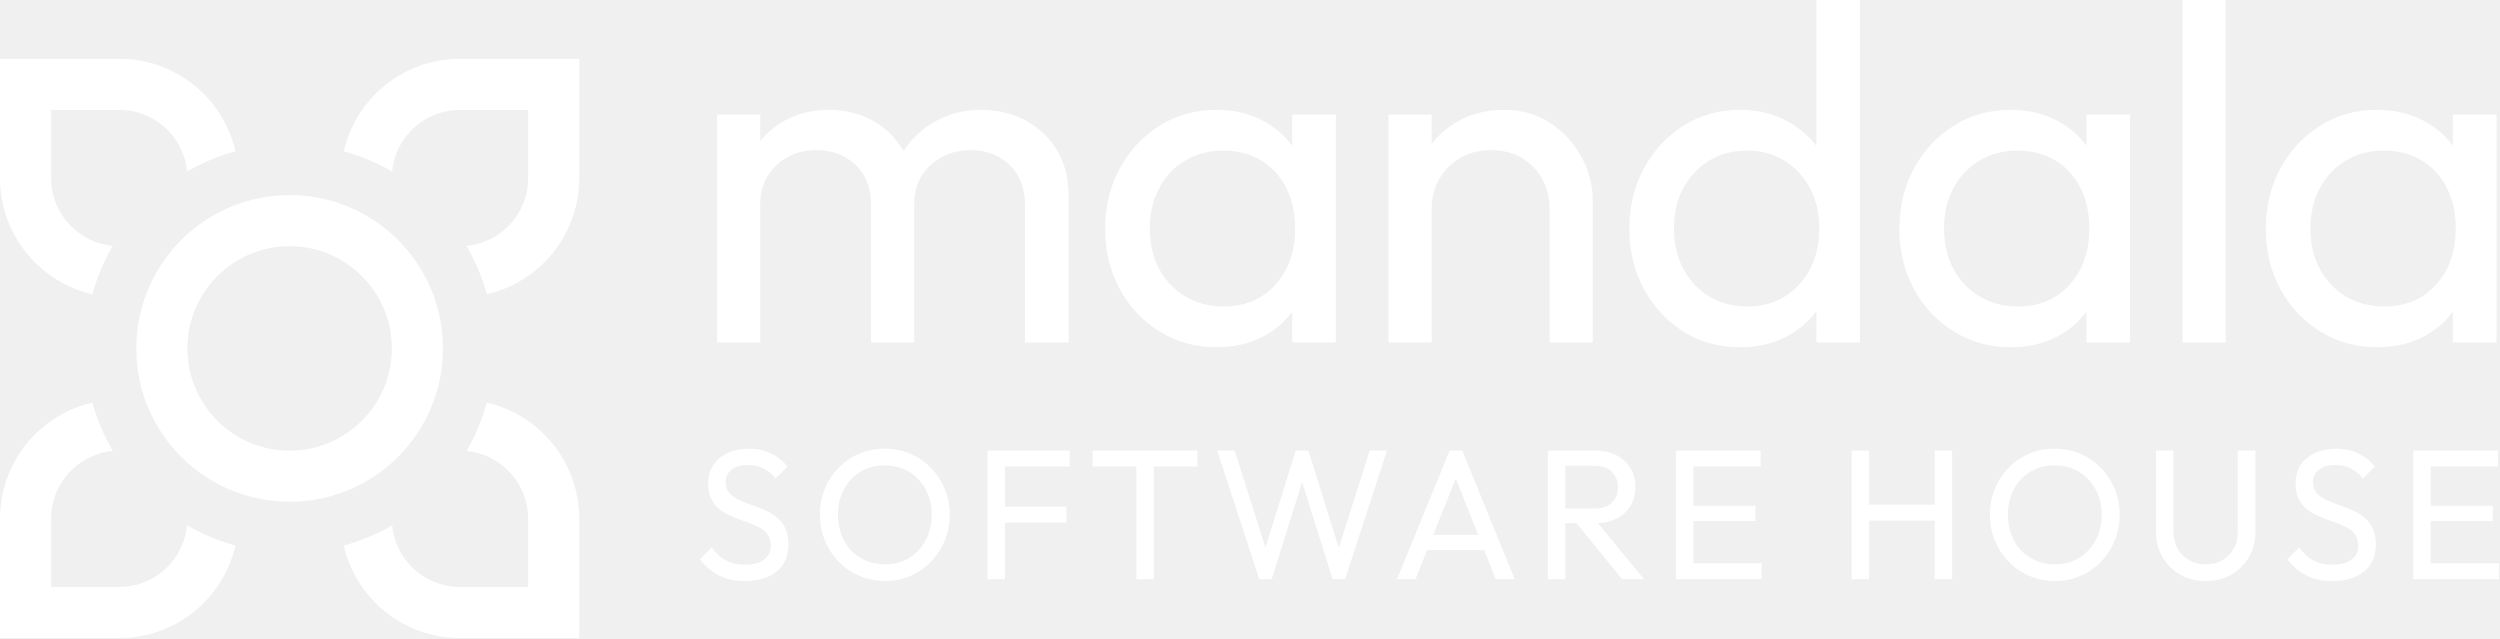
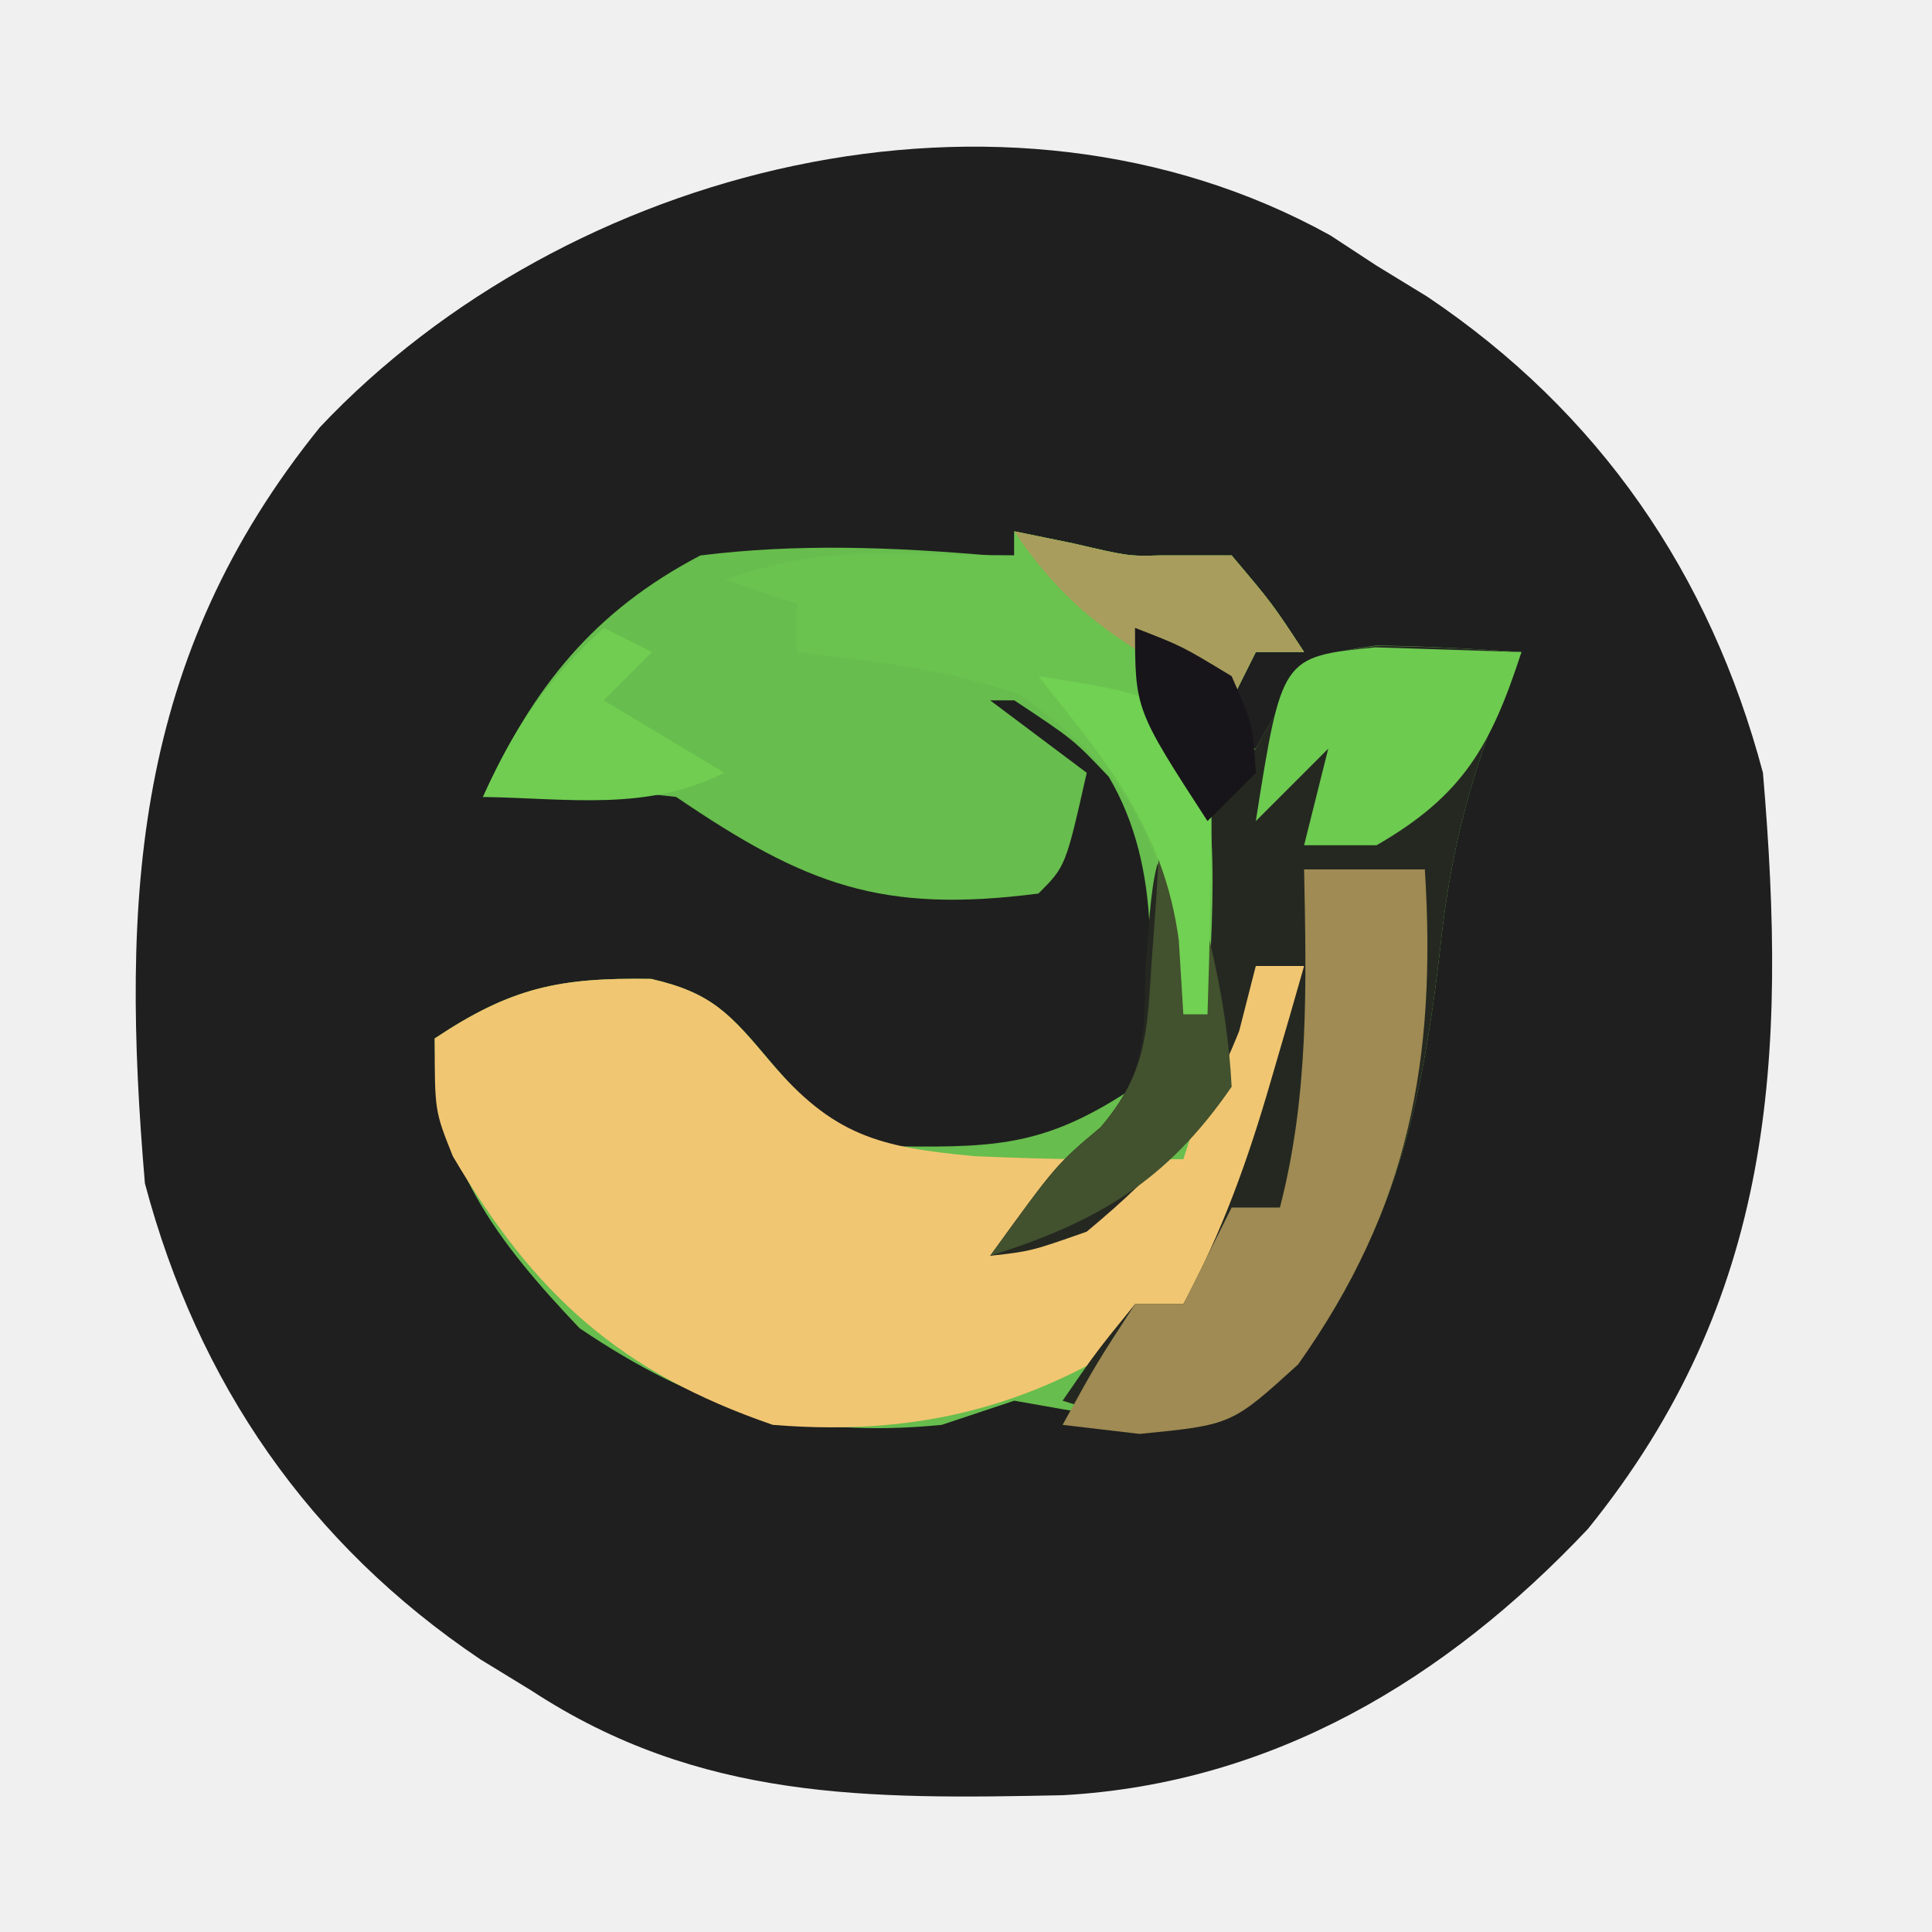
- <svg xmlns="http://www.w3.org/2000/svg" width="2158" height="551" viewBox="0 0 2158 551" fill="none">
-   <path d="M884.778 176.778V295.596H922.453V169.326C922.453 153.873 919.069 140.624 912.309 129.582C905.543 118.546 896.506 109.988 885.192 103.914C873.872 97.847 861.038 94.806 846.69 94.806C832.886 94.806 820.194 97.911 808.602 104.121C797.01 110.331 787.552 118.889 780.244 129.789C780.113 129.983 779.992 130.183 779.864 130.379C779.713 130.114 779.57 129.845 779.416 129.582C772.927 118.546 764.097 109.988 752.92 103.914C741.741 97.847 729.25 94.806 715.452 94.806C701.376 94.806 688.678 97.911 677.364 104.121C669.003 108.708 661.972 114.623 656.25 121.844V98.946H618.99V295.596H656.25V176.364C656.25 166.706 658.456 158.426 662.874 151.524C667.286 144.628 673.082 139.247 680.262 135.378C687.436 131.516 695.58 129.582 704.688 129.582C718.208 129.582 729.457 133.793 738.429 142.209C747.395 150.631 751.884 162.152 751.884 176.778V295.596H789.144V176.364C789.144 166.707 791.35 158.426 795.768 151.525C800.179 144.629 806.046 139.247 813.363 135.379C820.673 131.516 828.888 129.582 837.996 129.582C851.244 129.582 862.351 133.794 871.324 142.209C880.289 150.632 884.778 162.152 884.778 176.778Z" fill="white" />
-   <path d="M1115.46 269.028V295.596H1153.13V98.946H1115.46V125.688C1108.69 116.722 1100.21 109.529 1090 104.121C1078.26 97.911 1064.95 94.806 1050.05 94.806C1031.83 94.806 1015.48 99.36 1000.99 108.468C986.497 117.576 975.041 129.86 966.625 145.314C958.202 160.774 953.998 178.163 953.998 197.478C953.998 216.794 958.202 234.188 966.625 249.642C975.041 265.102 986.561 277.316 1001.19 286.281C1015.82 295.254 1032.1 299.736 1050.05 299.736C1065.22 299.736 1078.68 296.632 1090.41 290.422C1100.5 285.081 1108.84 277.943 1115.46 269.028ZM1023.14 255.852C1013.47 250.056 1005.95 242.125 1000.57 232.047C995.19 221.975 992.5 210.312 992.5 197.064C992.5 184.094 995.19 172.574 1000.57 162.495C1005.95 152.423 1013.41 144.486 1022.93 138.69C1032.45 132.894 1043.42 129.996 1055.84 129.996C1068.26 129.996 1079.16 132.83 1088.55 138.483C1097.93 144.144 1105.17 152.009 1110.28 162.081C1115.39 172.16 1117.94 183.958 1117.94 197.478C1117.94 217.079 1112.28 233.154 1100.97 245.71C1089.65 258.272 1074.74 264.546 1056.26 264.546C1043.84 264.546 1032.79 261.648 1023.14 255.852Z" fill="white" />
-   <path d="M1337.65 295.596H1374.91V173.466C1374.91 159.946 1371.59 147.177 1364.97 135.171C1358.35 123.165 1349.3 113.436 1337.85 105.984C1326.4 98.532 1313.22 94.806 1298.32 94.806C1283.41 94.806 1270.02 98.189 1258.16 104.949C1249.22 110.046 1241.77 116.511 1235.8 124.345V98.946H1198.54V295.596H1235.8V180.918C1235.8 170.982 1238.01 162.152 1242.43 154.422C1246.84 146.699 1252.91 140.624 1260.64 136.206C1268.37 131.794 1277.2 129.582 1287.14 129.582C1302.04 129.582 1314.18 134.415 1323.57 144.072C1332.95 153.736 1337.65 166.014 1337.65 180.918V295.596Z" fill="white" />
-   <path d="M1605.58 295.596V0H1567.91V126.034C1560.98 116.908 1552.29 109.598 1541.83 104.121C1529.96 97.911 1516.71 94.806 1502.08 94.806C1483.87 94.806 1467.58 99.36 1453.23 108.468C1438.88 117.576 1427.49 129.86 1419.08 145.314C1410.65 160.774 1406.45 178.163 1406.45 197.478C1406.45 216.794 1410.65 234.188 1419.08 249.642C1427.49 265.102 1438.88 277.316 1453.23 286.281C1467.58 295.254 1483.87 299.736 1502.08 299.736C1516.99 299.736 1530.37 296.632 1542.24 290.422C1552.57 285.012 1561.13 277.769 1567.91 268.694V295.596L1605.58 295.596ZM1540.79 255.852C1531.54 261.648 1520.71 264.546 1508.29 264.546C1495.87 264.546 1484.9 261.648 1475.38 255.852C1465.86 250.056 1458.41 242.125 1453.02 232.047C1447.64 221.975 1444.95 210.312 1444.95 197.064C1444.95 184.094 1447.64 172.574 1453.02 162.495C1458.41 152.423 1465.79 144.486 1475.17 138.69C1484.55 132.894 1495.46 129.996 1507.88 129.996C1520.3 129.996 1531.13 132.894 1540.38 138.69C1549.62 144.486 1556.94 152.352 1562.32 162.288C1567.7 172.224 1570.39 183.958 1570.39 197.478C1570.39 210.455 1567.77 221.975 1562.53 232.047C1557.28 242.125 1550.04 250.056 1540.79 255.852Z" fill="white" />
-   <path d="M1801.03 125.688C1794.26 116.722 1785.78 109.529 1775.56 104.121C1763.83 97.911 1750.52 94.806 1735.61 94.806C1717.4 94.806 1701.04 99.36 1686.55 108.468C1672.06 117.576 1660.61 129.86 1652.19 145.314C1643.77 160.774 1639.57 178.163 1639.57 197.478C1639.57 216.794 1643.77 234.188 1652.19 249.642C1660.61 265.102 1672.13 277.316 1686.76 286.281C1701.39 295.254 1717.67 299.736 1735.61 299.736C1750.79 299.736 1764.24 296.632 1775.98 290.422C1786.06 285.081 1794.41 277.943 1801.03 269.028V295.596H1838.7V98.946H1801.03V125.688ZM1786.54 245.71C1775.21 258.272 1760.31 264.546 1741.82 264.546C1729.4 264.546 1718.36 261.648 1708.7 255.852C1699.04 250.056 1691.52 242.125 1686.14 232.047C1680.76 221.975 1678.07 210.312 1678.07 197.064C1678.07 184.094 1680.76 172.574 1686.14 162.495C1691.52 152.423 1698.97 144.486 1708.5 138.69C1718.02 132.894 1728.99 129.996 1741.41 129.996C1753.83 129.996 1764.73 132.83 1774.12 138.483C1783.5 144.144 1790.74 152.009 1795.85 162.081C1800.95 172.16 1803.51 183.959 1803.51 197.478C1803.51 217.079 1797.85 233.154 1786.54 245.71Z" fill="white" />
-   <path d="M1921.2 0H1883.94V295.596H1921.2V0Z" fill="white" />
-   <path d="M2117.31 269.028V295.596H2154.98V98.946H2117.31V125.688C2110.55 116.722 2102.06 109.529 2091.85 104.121C2080.11 97.911 2066.8 94.806 2051.9 94.806C2033.68 94.806 2017.33 99.36 2002.84 108.468C1988.35 117.576 1976.89 129.86 1968.48 145.314C1960.05 160.774 1955.85 178.163 1955.85 197.478C1955.85 216.794 1960.05 234.188 1968.48 249.642C1976.89 265.102 1988.41 277.316 2003.04 286.281C2017.67 295.254 2033.95 299.736 2051.9 299.736C2067.07 299.736 2080.53 296.632 2092.26 290.422C2102.35 285.081 2110.69 277.943 2117.31 269.028ZM2024.99 255.852C2015.32 250.056 2007.81 242.125 2002.42 232.047C1997.04 221.975 1994.35 210.312 1994.35 197.064C1994.35 184.094 1997.04 172.574 2002.42 162.495C2007.81 152.423 2015.26 144.486 2024.78 138.69C2034.3 132.894 2045.27 129.996 2057.69 129.996C2070.11 129.996 2081.01 132.83 2090.4 138.483C2099.78 144.144 2107.02 152.009 2112.13 162.081C2117.24 172.16 2119.79 183.958 2119.79 197.478C2119.79 217.079 2114.13 233.154 2102.82 245.71C2091.5 258.272 2076.59 264.546 2058.11 264.546C2045.69 264.546 2034.65 261.648 2024.99 255.852Z" fill="white" />
-   <path d="M161.494 453.466C160.229 466.837 154.47 479.278 144.965 488.972L144.935 489.001L144.906 489.031C144.659 489.284 144.412 489.531 144.159 489.778L144.129 489.807L144.1 489.837C133.047 500.672 118.429 506.637 102.941 506.637H44.117V447.813C44.117 432.325 50.082 417.707 60.917 406.654L60.947 406.625L60.976 406.596C61.223 406.343 61.47 406.096 61.723 405.848L61.753 405.819L61.782 405.79C71.476 396.284 83.918 390.525 97.288 389.26C93.6 382.901 90.306 376.29 87.418 369.46C84.376 362.272 81.829 354.943 79.788 347.49C61.012 351.801 44.194 361.254 30.9 374.284C30.4 374.772 29.9 375.272 29.412 375.772C11.218 394.337 0 419.766 0 447.813V550.754H102.941C130.988 550.754 156.418 539.537 174.982 521.343C175.482 520.854 175.982 520.354 176.471 519.854C189.5 506.56 198.953 489.743 203.265 470.966C195.812 468.925 188.482 466.378 181.294 463.337C174.465 460.448 167.853 457.154 161.494 453.466Z" fill="white" />
-   <path d="M325.018 80.166C324.518 80.654 324.018 81.154 323.529 81.654C310.5 94.948 301.047 111.766 296.735 130.543C304.188 132.584 311.518 135.131 318.706 138.172C325.535 141.06 332.147 144.354 338.506 148.043C339.77 134.672 345.529 122.231 355.035 112.537L355.065 112.507L355.094 112.478C355.335 112.231 355.588 111.978 355.841 111.731L355.871 111.701L355.9 111.672C366.953 100.837 381.571 94.872 397.059 94.872H455.882V153.695C455.882 169.184 449.918 183.801 439.082 194.854L439.053 194.884L439.024 194.913C438.776 195.166 438.523 195.419 438.276 195.66L438.247 195.69L438.218 195.713C428.523 205.225 416.082 210.984 402.712 212.248C406.4 218.607 409.694 225.219 412.582 232.048C415.624 239.237 418.171 246.566 420.212 254.019C438.988 249.707 455.806 240.254 469.1 227.225C469.6 226.737 470.1 226.237 470.588 225.736C488.782 207.172 500 181.743 500 153.695V50.754H397.059C369.012 50.754 343.582 61.972 325.018 80.166Z" fill="white" />
-   <path d="M469.1 374.284C455.806 361.254 438.988 351.801 420.212 347.49C418.171 354.943 415.624 362.272 412.582 369.46C409.694 376.29 406.4 382.901 402.712 389.26C416.082 390.525 428.523 396.284 438.218 405.79L438.247 405.819L438.276 405.848C438.529 406.095 438.776 406.343 439.024 406.596L439.053 406.625L439.082 406.654C449.918 417.707 455.882 432.325 455.882 447.813V506.637H397.059C381.571 506.637 366.953 500.672 355.9 489.837L355.871 489.807L355.841 489.778C355.588 489.531 355.341 489.284 355.094 489.031L355.065 489.001L355.035 488.972C345.529 479.278 339.771 466.837 338.506 453.466C332.147 457.154 325.535 460.448 318.706 463.337C311.518 466.378 304.188 468.925 296.735 470.966C301.047 489.743 310.5 506.56 323.529 519.854C324.018 520.354 324.518 520.854 325.018 521.343C343.582 539.537 369.012 550.754 397.059 550.754H500V447.813C500 419.766 488.782 394.337 470.588 375.772C470.1 375.272 469.6 374.772 469.1 374.284Z" fill="white" />
-   <path d="M30.9 227.225C44.194 240.254 61.012 249.707 79.788 254.019C81.829 246.566 84.376 239.237 87.418 232.049C90.306 225.219 93.6 218.607 97.288 212.249C83.918 210.984 71.477 205.225 61.782 195.713L61.753 195.69L61.724 195.66C61.477 195.419 61.224 195.166 60.976 194.913L60.947 194.884L60.918 194.854C50.082 183.802 44.118 169.184 44.118 153.696V94.872H102.941C118.429 94.872 133.047 100.837 144.1 111.672L144.129 111.701L144.159 111.731C144.412 111.978 144.665 112.231 144.906 112.478L144.935 112.507L144.965 112.537C154.471 122.231 160.23 134.672 161.494 148.043C167.853 144.355 174.465 141.06 181.294 138.172C188.482 135.131 195.812 132.584 203.265 130.543C198.953 111.766 189.5 94.948 176.471 81.655C175.982 81.154 175.482 80.654 174.982 80.166C156.418 61.972 130.988 50.755 102.941 50.755H0V153.696C0 181.743 11.218 207.172 29.412 225.737C29.9 226.237 30.4 226.737 30.9 227.225Z" fill="white" />
-   <path d="M382.353 300.754C382.353 227.658 323.096 168.401 250 168.401C176.903 168.401 117.647 227.658 117.647 300.754C117.647 373.851 176.903 433.107 250 433.107C323.096 433.107 382.353 373.851 382.353 300.754ZM312.392 363.146C295.726 379.812 273.568 388.99 250 388.99C226.431 388.99 204.274 379.812 187.608 363.146C170.943 346.481 161.765 324.323 161.765 300.754C161.765 277.186 170.943 255.028 187.608 238.363C204.274 221.697 226.431 212.519 250 212.519C273.568 212.519 295.726 221.697 312.392 238.363C329.057 255.028 338.235 277.186 338.235 300.754C338.235 324.323 329.057 346.481 312.392 363.146Z" fill="white" />
-   <path d="M669.885 446.035C666.685 443.583 663.165 441.555 659.324 439.955C655.484 438.354 651.617 436.889 647.725 435.555C643.83 434.222 640.284 432.754 637.085 431.155C633.885 429.555 631.297 427.61 629.324 425.315C627.35 423.022 626.364 420.01 626.364 416.274C626.364 411.583 628.125 407.93 631.645 405.315C635.165 402.702 639.909 401.395 645.885 401.395C650.79 401.395 655.137 402.354 658.925 404.274C662.71 406.195 666.257 409.075 669.565 412.915L679.805 402.674C676.177 398.089 671.484 394.382 665.725 391.555C659.965 388.729 653.457 387.315 646.205 387.315C639.59 387.315 633.645 388.514 628.364 390.915C623.085 393.315 618.925 396.729 615.885 401.155C612.845 405.583 611.324 410.942 611.324 417.235C611.324 422.889 612.31 427.583 614.284 431.315C616.257 435.05 618.845 438.062 622.045 440.354C625.245 442.649 628.765 444.57 632.605 446.115C636.444 447.663 640.284 449.102 644.125 450.434C647.965 451.77 651.51 453.262 654.765 454.915C658.018 456.57 660.604 458.674 662.524 461.235C664.444 463.795 665.404 467.155 665.404 471.315C665.404 476.33 663.404 480.275 659.404 483.155C655.404 486.035 650.097 487.474 643.484 487.474C636.765 487.474 631.109 486.222 626.524 483.714C621.938 481.21 617.885 477.502 614.364 472.594L604.125 482.834C608.925 488.915 614.417 493.554 620.604 496.754C626.79 499.955 634.257 501.554 643.005 501.554C654.524 501.554 663.67 498.782 670.444 493.235C677.217 487.69 680.605 480.009 680.605 470.195C680.605 464.33 679.617 459.45 677.645 455.555C675.67 451.663 673.085 448.49 669.885 446.035Z" fill="white" />
-   <path d="M803.482 403.794C798.362 398.57 792.414 394.514 785.642 391.635C778.867 388.754 771.534 387.315 763.642 387.315C755.749 387.315 748.414 388.754 741.642 391.635C734.867 394.514 728.947 398.57 723.882 403.794C718.814 409.022 714.867 415.075 712.042 421.955C709.215 428.834 707.802 436.274 707.802 444.274C707.802 452.169 709.215 459.582 712.042 466.514C714.867 473.45 718.842 479.554 723.962 484.834C729.082 490.115 735.055 494.222 741.882 497.155C748.707 500.087 756.067 501.554 763.962 501.554C771.747 501.554 779.027 500.087 785.802 497.155C792.574 494.222 798.494 490.142 803.561 484.914C808.627 479.69 812.601 473.61 815.482 466.674C818.362 459.743 819.802 452.33 819.802 444.434C819.802 436.434 818.362 428.969 815.482 422.035C812.601 415.102 808.601 409.022 803.482 403.794ZM799.002 466.434C795.482 472.889 790.707 477.955 784.682 481.634C778.654 485.315 771.642 487.155 763.642 487.155C757.774 487.155 752.362 486.089 747.402 483.954C742.442 481.822 738.175 478.862 734.601 475.075C731.027 471.289 728.255 466.754 726.282 461.475C724.307 456.195 723.322 450.461 723.322 444.274C723.322 435.955 725.055 428.594 728.522 422.195C731.987 415.794 736.734 410.782 742.762 407.155C748.787 403.53 755.747 401.714 763.642 401.714C769.614 401.714 775.055 402.754 779.962 404.834C784.867 406.915 789.135 409.874 792.762 413.714C796.387 417.555 799.215 422.062 801.242 427.235C803.267 432.41 804.282 438.089 804.282 444.274C804.282 452.594 802.522 459.982 799.002 466.434Z" fill="white" />
-   <path d="M852.44 388.915V499.955H867.48V451.155H920.601V437.395H867.48V402.674H923.32V388.915H852.44Z" fill="white" />
-   <path d="M943.161 402.674H980.922V499.955H995.961V402.674H1033.56V388.915H943.161V402.674Z" fill="white" />
-   <path d="M1155.66 472.878L1129.4 388.915H1118.52L1092.34 472.625L1065.72 388.915H1050.68L1087 499.955H1097.72L1123.97 416.176L1150.36 499.955H1161.08L1197.24 388.915H1182.36L1155.66 472.878Z" fill="white" />
-   <path d="M1251.32 388.915L1205.88 499.955H1221.88L1231.94 474.834H1281.19L1291.16 499.955H1307.48L1262.2 388.915H1251.32ZM1237.19 461.714L1256.67 413.058L1275.98 461.714H1237.19Z" fill="white" />
-   <path d="M1395.32 447.714C1400.55 445.102 1404.57 441.45 1407.4 436.754C1410.23 432.062 1411.64 426.57 1411.64 420.274C1411.64 414.195 1410.23 408.809 1407.4 404.115C1404.57 399.422 1400.55 395.714 1395.32 392.995C1390.09 390.274 1383.96 388.914 1376.92 388.914H1336.12V499.954H1351.16V451.635H1360.97L1400.12 499.954H1419.16L1379.27 451.58C1385.33 451.318 1390.69 450.034 1395.32 447.714ZM1351.16 402.035H1376.44C1382.95 402.035 1387.93 403.795 1391.4 407.315C1394.87 410.835 1396.6 415.262 1396.6 420.594C1396.6 426.25 1394.84 430.729 1391.32 434.035C1387.8 437.342 1382.79 438.995 1376.28 438.995H1351.16L1351.16 402.035Z" fill="white" />
-   <path d="M1461.72 449.714H1515.32V436.594H1461.72V402.674H1519.8V388.915H1446.68V499.955H1520.6V486.195H1461.72V449.714Z" fill="white" />
-   <path d="M1670.04 435.635H1613.4V388.915H1598.36V499.955H1613.4V449.395H1670.04V499.955H1685.08V388.915H1670.04V435.635Z" fill="white" />
-   <path d="M1813.4 403.794C1808.28 398.57 1802.33 394.514 1795.56 391.635C1788.78 388.754 1781.45 387.315 1773.56 387.315C1765.67 387.315 1758.33 388.754 1751.56 391.635C1744.78 394.514 1738.86 398.57 1733.8 403.794C1728.73 409.022 1724.78 415.075 1721.96 421.955C1719.13 428.834 1717.72 436.274 1717.72 444.274C1717.72 452.169 1719.13 459.582 1721.96 466.514C1724.78 473.45 1728.76 479.554 1733.88 484.834C1739 490.115 1744.97 494.222 1751.8 497.155C1758.62 500.087 1765.98 501.554 1773.88 501.554C1781.66 501.554 1788.94 500.087 1795.72 497.155C1802.49 494.222 1808.41 490.142 1813.48 484.914C1818.54 479.69 1822.52 473.61 1825.4 466.674C1828.28 459.743 1829.72 452.33 1829.72 444.434C1829.72 436.434 1828.28 428.969 1825.4 422.035C1822.52 415.102 1818.52 409.022 1813.4 403.794ZM1808.92 466.434C1805.4 472.889 1800.62 477.955 1794.6 481.634C1788.57 485.315 1781.56 487.155 1773.56 487.155C1767.69 487.155 1762.28 486.089 1757.32 483.954C1752.36 481.822 1748.09 478.862 1744.52 475.075C1740.94 471.289 1738.17 466.754 1736.2 461.475C1734.22 456.195 1733.24 450.461 1733.24 444.274C1733.24 435.955 1734.97 428.594 1738.44 422.195C1741.9 415.794 1746.65 410.782 1752.68 407.155C1758.7 403.53 1765.66 401.714 1773.56 401.714C1779.53 401.714 1784.97 402.754 1789.88 404.834C1794.78 406.915 1799.05 409.874 1802.68 413.714C1806.3 417.555 1809.13 422.062 1811.16 427.235C1813.18 432.41 1814.2 438.089 1814.2 444.274C1814.2 452.594 1812.44 459.982 1808.92 466.434Z" fill="white" />
-   <path d="M1931.64 458.674C1931.64 464.434 1930.44 469.45 1928.04 473.714C1925.64 477.982 1922.38 481.29 1918.28 483.634C1914.17 485.982 1909.4 487.155 1903.96 487.155C1898.73 487.155 1894.01 485.982 1889.8 483.634C1885.58 481.29 1882.25 477.982 1879.8 473.714C1877.34 469.45 1876.12 464.382 1876.12 458.514V388.914H1861.08V458.834C1861.08 467.049 1862.94 474.382 1866.68 480.834C1870.41 487.29 1875.5 492.355 1881.96 496.035C1888.41 499.714 1895.74 501.554 1903.96 501.554C1912.28 501.554 1919.64 499.714 1926.04 496.035C1932.44 492.355 1937.5 487.315 1941.24 480.914C1944.97 474.514 1946.84 467.209 1946.84 458.995V388.914H1931.64V458.674Z" fill="white" />
-   <path d="M2040.12 446.035C2036.92 443.583 2033.4 441.555 2029.56 439.955C2025.72 438.354 2021.85 436.889 2017.96 435.555C2014.06 434.222 2010.52 432.754 2007.32 431.155C2004.12 429.555 2001.53 427.61 1999.56 425.315C1997.58 423.022 1996.6 420.01 1996.6 416.274C1996.6 411.583 1998.36 407.93 2001.88 405.315C2005.4 402.702 2010.14 401.395 2016.12 401.395C2021.02 401.395 2025.37 402.354 2029.16 404.274C2032.94 406.195 2036.49 409.075 2039.8 412.915L2050.04 402.674C2046.41 398.089 2041.72 394.382 2035.96 391.555C2030.2 388.729 2023.69 387.315 2016.44 387.315C2009.82 387.315 2003.88 388.514 1998.6 390.915C1993.32 393.315 1989.16 396.729 1986.12 401.155C1983.08 405.583 1981.56 410.942 1981.56 417.235C1981.56 422.889 1982.54 427.583 1984.52 431.315C1986.49 435.05 1989.08 438.062 1992.28 440.354C1995.48 442.649 1999 444.57 2002.84 446.115C2006.68 447.663 2010.52 449.102 2014.36 450.434C2018.2 451.77 2021.74 453.262 2025 454.915C2028.25 456.57 2030.84 458.674 2032.76 461.235C2034.68 463.795 2035.64 467.155 2035.64 471.315C2035.64 476.33 2033.64 480.275 2029.64 483.155C2025.64 486.035 2020.33 487.474 2013.72 487.474C2007 487.474 2001.34 486.222 1996.76 483.714C1992.17 481.21 1988.12 477.502 1984.6 472.594L1974.36 482.834C1979.16 488.915 1984.65 493.554 1990.84 496.754C1997.02 499.955 2004.49 501.554 2013.24 501.554C2024.76 501.554 2033.9 498.782 2040.68 493.235C2047.45 487.69 2050.84 480.009 2050.84 470.195C2050.84 464.33 2049.85 459.45 2047.88 455.555C2045.9 451.663 2043.32 448.49 2040.12 446.035Z" fill="white" />
-   <path d="M2098.2 486.195V449.714H2151.8V436.594H2098.2V402.674H2156.28V388.915H2083.16V499.955H2157.08V486.195H2098.2Z" fill="white" />
+ <svg xmlns="http://www.w3.org/2000/svg" version="1.1" width="80" height="80">
+   <path d="M0 0 C0.632 0.414 1.263 0.828 1.914 1.254 C2.608 1.678 3.301 2.102 4.016 2.539 C11.119 7.315 15.718 13.99 17.914 22.254 C18.919 34.081 18.389 44.021 10.664 53.566 C4.79 59.793 -2.383 64.106 -11.074 64.59 C-19.144 64.758 -26.12 64.817 -33.086 60.254 C-33.779 59.83 -34.473 59.406 -35.188 58.969 C-42.291 54.193 -46.89 47.518 -49.086 39.254 C-50.091 27.427 -49.561 17.487 -41.836 7.941 C-31.656 -2.849 -13.542 -7.503 0 0 Z " fill="#1F1F1F" transform="translate(55.08594,9.746094)" />
+   <path d="M0 0 C1.207 0.247 1.207 0.247 2.438 0.5 C4.728 1.032 4.728 1.032 6 1 C6.99 1 7.98 1 9 1 C10.688 3 10.688 3 12 5 C11.34 5 10.68 5 10 5 C9.67 5.66 9.34 6.32 9 7 C7.68 6.01 6.36 5.02 5 4 C6.355 6.537 6.355 6.537 8 9 C8.66 9 9.32 9 10 9 C10.371 8.34 10.742 7.68 11.125 7 C13 5 13 5 14.973 4.734 C16.984 4.749 18.993 4.868 21 5 C20.691 5.742 20.381 6.485 20.062 7.25 C18.797 10.525 18.064 13.421 17.676 16.918 C16.852 24.331 15.474 30.604 10 36 C6.431 37.363 3.71 36.631 0 36 C-1.485 36.495 -1.485 36.495 -3 37 C-8.991 37.587 -13.092 36.304 -18 33 C-21.431 29.389 -24 26.064 -24 21 C-20.824 18.883 -18.826 18.476 -15.039 18.531 C-12.496 19.116 -11.728 20.027 -10.062 22 C-8.271 24.087 -7.462 24.904 -4.734 25.469 C-0.552 25.523 1.432 25.379 5 23 C5.814 18.788 6.156 13.947 3.91 10.164 C2.453 8.626 2.453 8.626 0 7 C-0.33 7 -0.66 7 -1 7 C0.32 7.99 1.64 8.98 3 10 C2.125 13.875 2.125 13.875 1 15 C-5.476 15.832 -8.615 14.666 -14 11 C-16.763 10.658 -19.202 10.807 -22 11 C-19.938 6.484 -17.45 3.332 -13 1 C-8.946 0.498 -5.062 0.654 -1 1 C-0.67 1 -0.34 1 0 1 C0 0.67 0 0.34 0 0 Z " fill="#67BD4D" transform="translate(42,22)" />
+   <path d="M0 0 C0.66 0 1.32 0 2 0 C1.559 5.408 0.532 9.751 -3 14 C-8.285 17.985 -13.429 19.539 -20 19 C-26.297 16.838 -29.873 13.616 -33.25 7.875 C-34 6 -34 6 -34 3 C-30.823 0.882 -28.824 0.473 -25.035 0.535 C-22.513 1.111 -21.773 1.98 -20.125 3.938 C-17.517 7.016 -15.624 7.51 -11.625 7.875 C-10.084 7.943 -8.542 7.994 -7 8 C-7.99 9.485 -7.99 9.485 -9 11 C-8.381 10.505 -7.763 10.01 -7.125 9.5 C-5 8 -5 8 -3 8 C-2.691 7.051 -2.381 6.103 -2.062 5.125 C-1 2 -1 2 0 0 Z " fill="#F1C672" transform="translate(52,40)" />
+   <path d="M0 0 C2.013 0 4.026 0.118 6.035 0.25 C5.726 0.993 5.416 1.735 5.098 2.5 C3.832 5.775 3.099 8.671 2.711 12.168 C1.887 19.581 0.51 25.854 -4.965 31.25 C-8.004 32.377 -9.892 32.238 -12.965 31.25 C-11.59 29.25 -11.59 29.25 -9.965 27.25 C-9.305 27.25 -8.645 27.25 -7.965 27.25 C-6.348 24.24 -5.289 21.279 -4.34 18 C-4.079 17.108 -3.819 16.216 -3.551 15.297 C-3.357 14.621 -3.164 13.946 -2.965 13.25 C-3.625 13.25 -4.285 13.25 -4.965 13.25 C-5.192 14.137 -5.419 15.024 -5.652 15.938 C-7.164 19.753 -8.828 21.636 -11.965 24.25 C-14.277 25.062 -14.277 25.062 -15.965 25.25 C-13.23 21.473 -13.23 21.473 -11.387 19.922 C-9.488 17.689 -9.601 16.209 -9.527 13.312 C-9.187 8.532 -9.187 8.532 -7.09 5.875 C-6.389 5.339 -5.687 4.803 -4.965 4.25 C-4.552 3.507 -4.14 2.765 -3.715 2 C-1.965 0.25 -1.965 0.25 0 0 Z " fill="#252821" transform="translate(56.96484,26.75)" />
+   <path d="M0 0 C1.207 0.247 1.207 0.247 2.438 0.5 C4.728 1.032 4.728 1.032 6 1 C6.99 1 7.98 1 9 1 C10.688 3 10.688 3 12 5 C11.34 5 10.68 5 10 5 C9.67 5.66 9.34 6.32 9 7 C7.68 6.01 6.36 5.02 5 4 C5.495 4.598 5.99 5.196 6.5 5.812 C8.698 10.483 8.24 14.92 8 20 C7.67 20 7.34 20 7 20 C6.876 18.422 6.876 18.422 6.75 16.812 C5.818 12.075 4.166 9.494 0.188 6.75 C-2.83 5.716 -5.84 5.365 -9 5 C-9 4.34 -9 3.68 -9 3 C-9.99 2.67 -10.98 2.34 -12 2 C-9.263 1.088 -7.685 0.891 -4.875 0.938 C-2.438 0.982 -2.438 0.982 0 1 C0 0.67 0 0.34 0 0 Z " fill="#6AC34F" transform="translate(42,22)" />
+   <path d="M0 0 C1.65 0 3.3 0 5 0 C5.491 7.855 4.358 14.007 -0.25 20.5 C-3 23 -3 23 -6.812 23.375 C-7.864 23.251 -8.916 23.128 -10 23 C-8.625 20.5 -8.625 20.5 -7 18 C-6.34 18 -5.68 18 -5 18 C-4.34 16.68 -3.68 15.36 -3 14 C-2.34 14 -1.68 14 -1 14 C0.206 9.328 0.094 4.785 0 0 Z " fill="#9F8B53" transform="translate(54,36)" />
+   <path d="M0 0 C2.018 0.065 4.036 0.13 6.055 0.195 C4.796 4.076 3.631 6.136 0.055 8.195 C-0.935 8.195 -1.925 8.195 -2.945 8.195 C-2.615 6.875 -2.285 5.555 -1.945 4.195 C-2.935 5.185 -3.925 6.175 -4.945 7.195 C-3.871 0.389 -3.871 0.389 0 0 Z " fill="#6DCB50" transform="translate(56.94531,26.80469)" />
+   <path d="M0 0 C0.33 0 0.66 0 1 0 C2.014 3.328 2.819 6.517 3 10 C0.325 13.891 -2.535 15.597 -7 17 C-4.264 13.222 -4.264 13.222 -2.438 11.688 C-0.505 9.419 -0.504 7.755 -0.312 4.812 C-0.247 3.911 -0.181 3.01 -0.113 2.082 C-0.076 1.395 -0.039 0.708 0 0 Z " fill="#42512E" transform="translate(48,35)" />
+   <path d="M0 0 C1.207 0.247 1.207 0.247 2.438 0.5 C4.728 1.032 4.728 1.032 6 1 C6.99 1 7.98 1 9 1 C10.688 3 10.688 3 12 5 C11.34 5 10.68 5 10 5 C9.67 5.66 9.34 6.32 9 7 C5.132 5.132 2.443 3.665 0 0 Z " fill="#A89D5C" transform="translate(42,22)" />
+   <path d="M0 0 C4.75 0.75 4.75 0.75 7 3 C7.195 5.602 7.195 5.602 7.125 8.625 C7.107 9.628 7.089 10.631 7.07 11.664 C7.036 12.82 7.036 12.82 7 14 C6.67 14 6.34 14 6 14 C5.938 12.989 5.876 11.979 5.812 10.938 C5.191 6.326 2.855 3.587 0 0 Z " fill="#71D152" transform="translate(43,28)" />
+   <path d="M0 0 C0.66 0.33 1.32 0.66 2 1 C1.34 1.66 0.68 2.32 0 3 C1.65 3.99 3.3 4.98 5 6 C1.785 7.607 -1.436 7.057 -5 7 C-3.707 4.116 -2.341 2.128 0 0 Z " fill="#70CD51" transform="translate(25,26)" />
+   <path d="M0 0 C1.938 0.75 1.938 0.75 4 2 C4.875 4 4.875 4 5 6 C4.34 6.66 3.68 7.32 3 8 C0 3.375 0 3.375 0 0 Z " fill="#17141A" transform="translate(47,26)" />
</svg>
